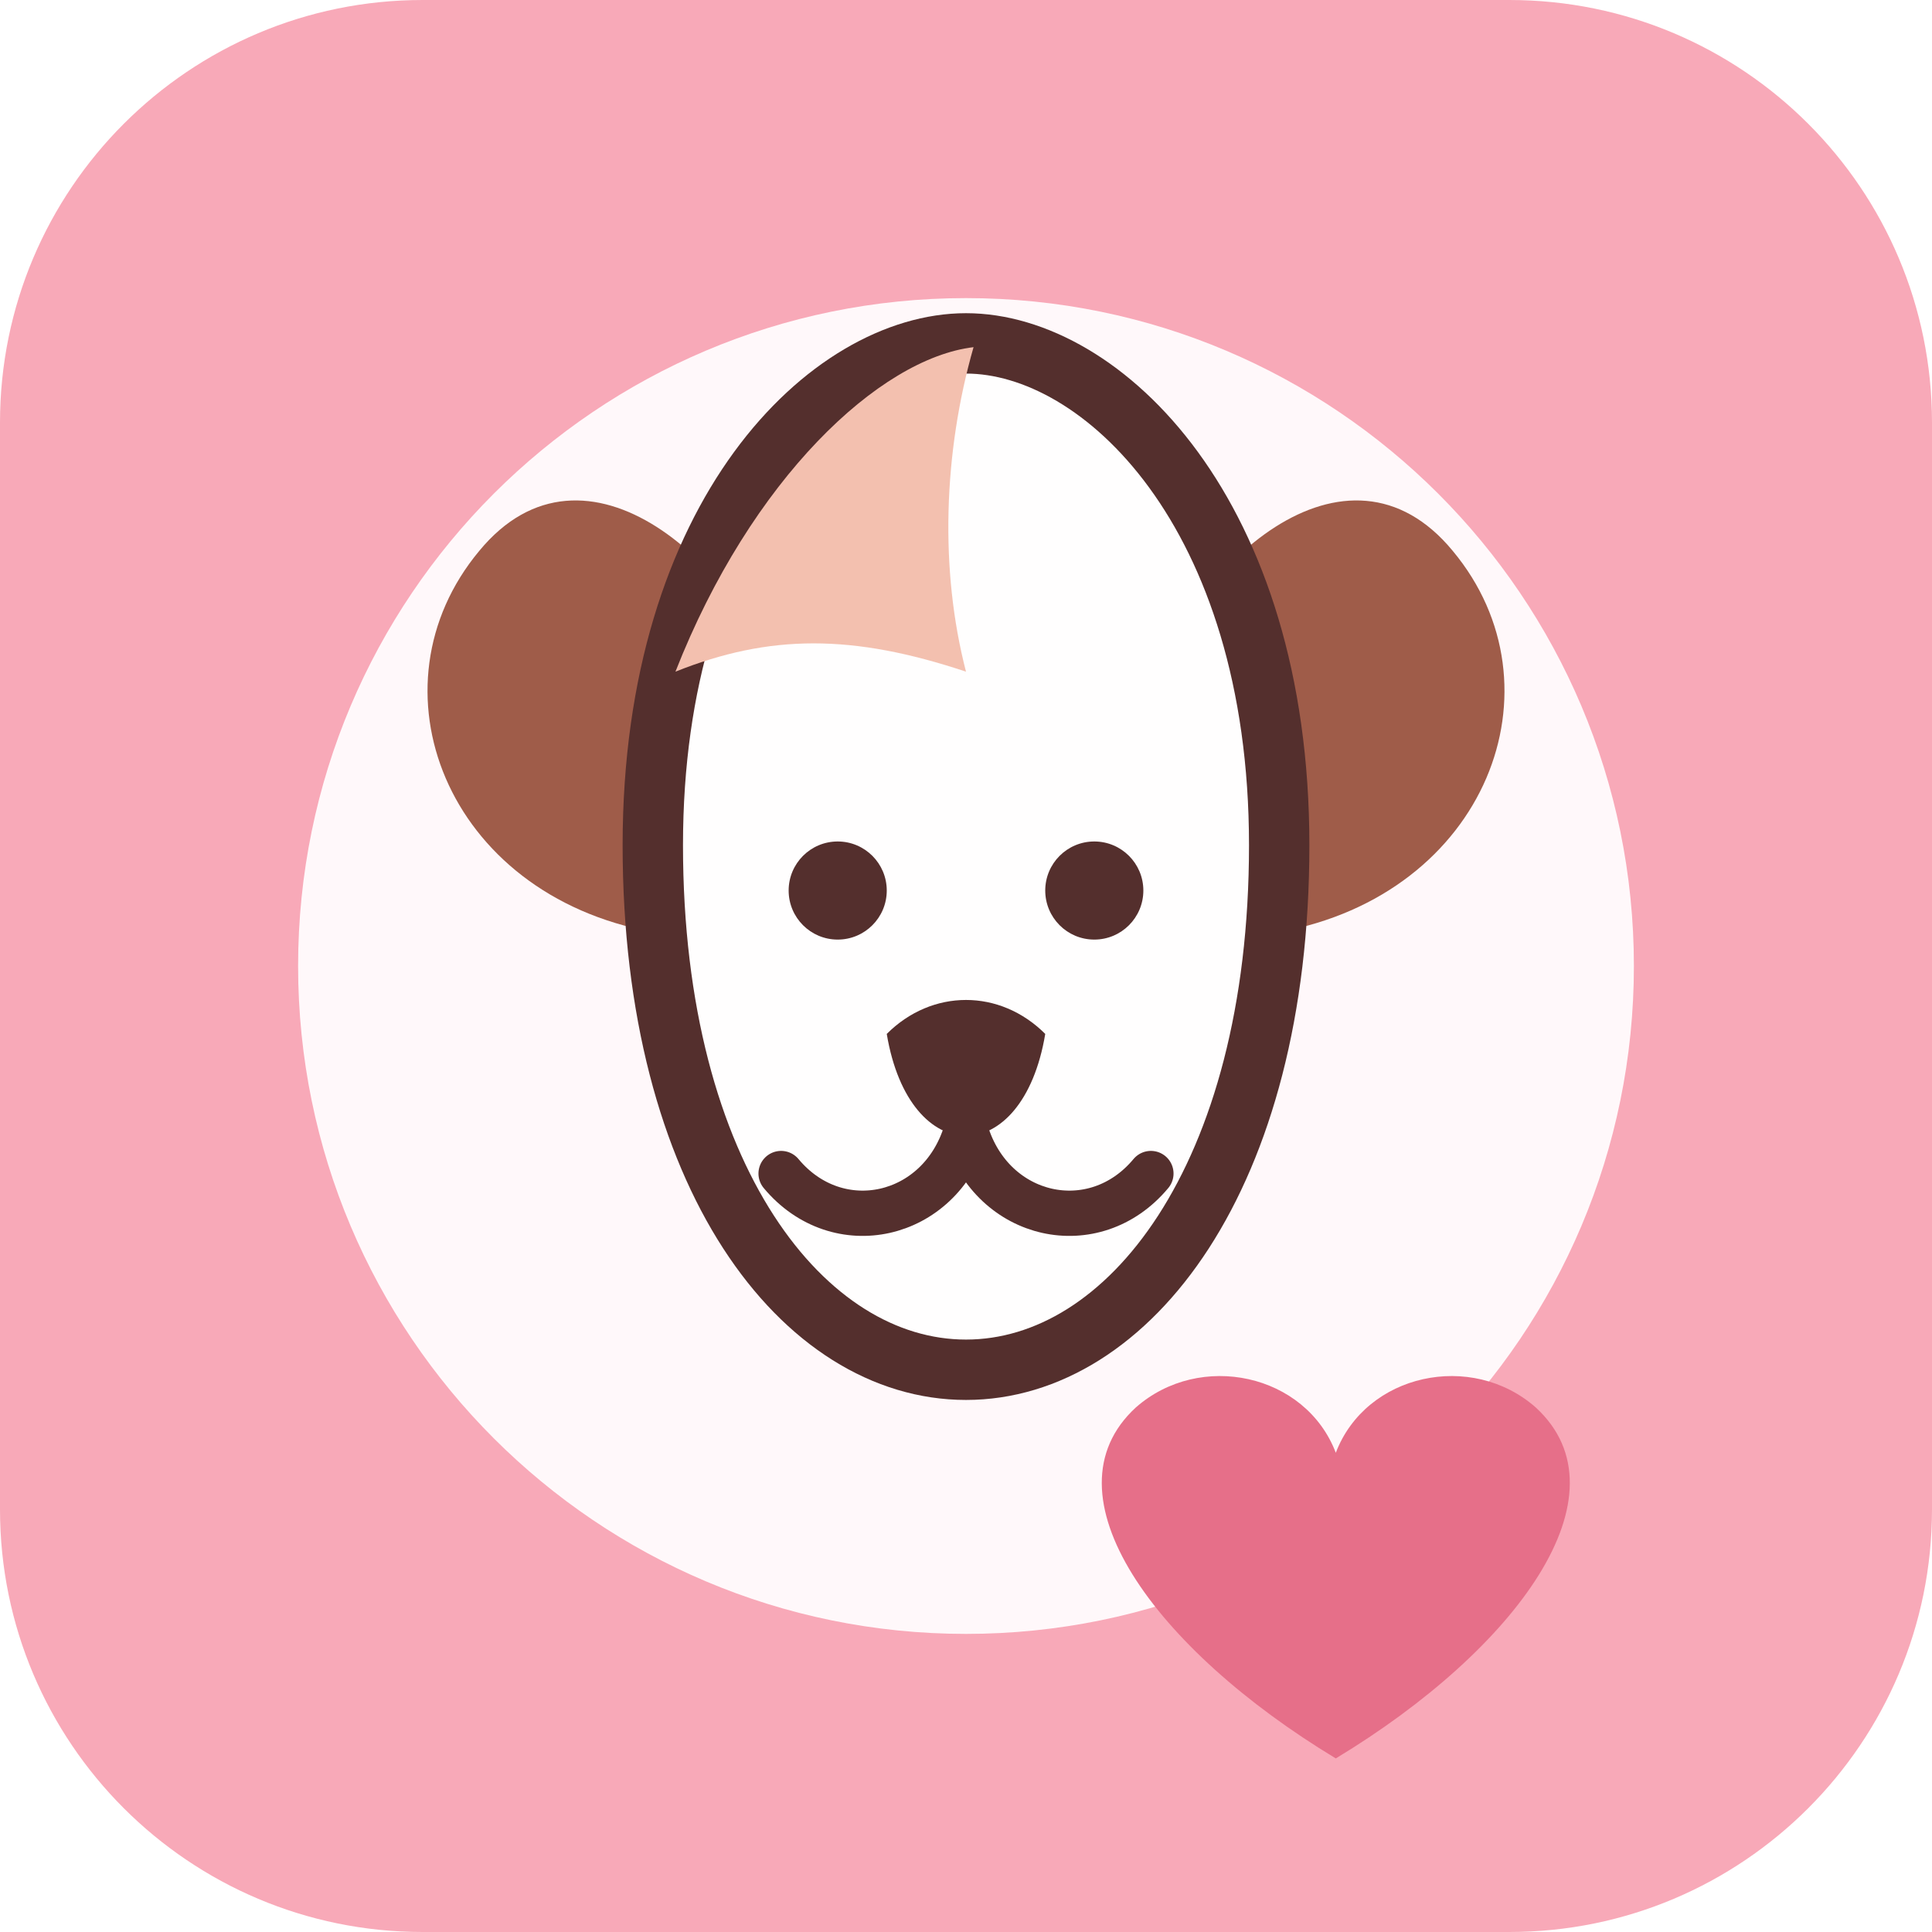
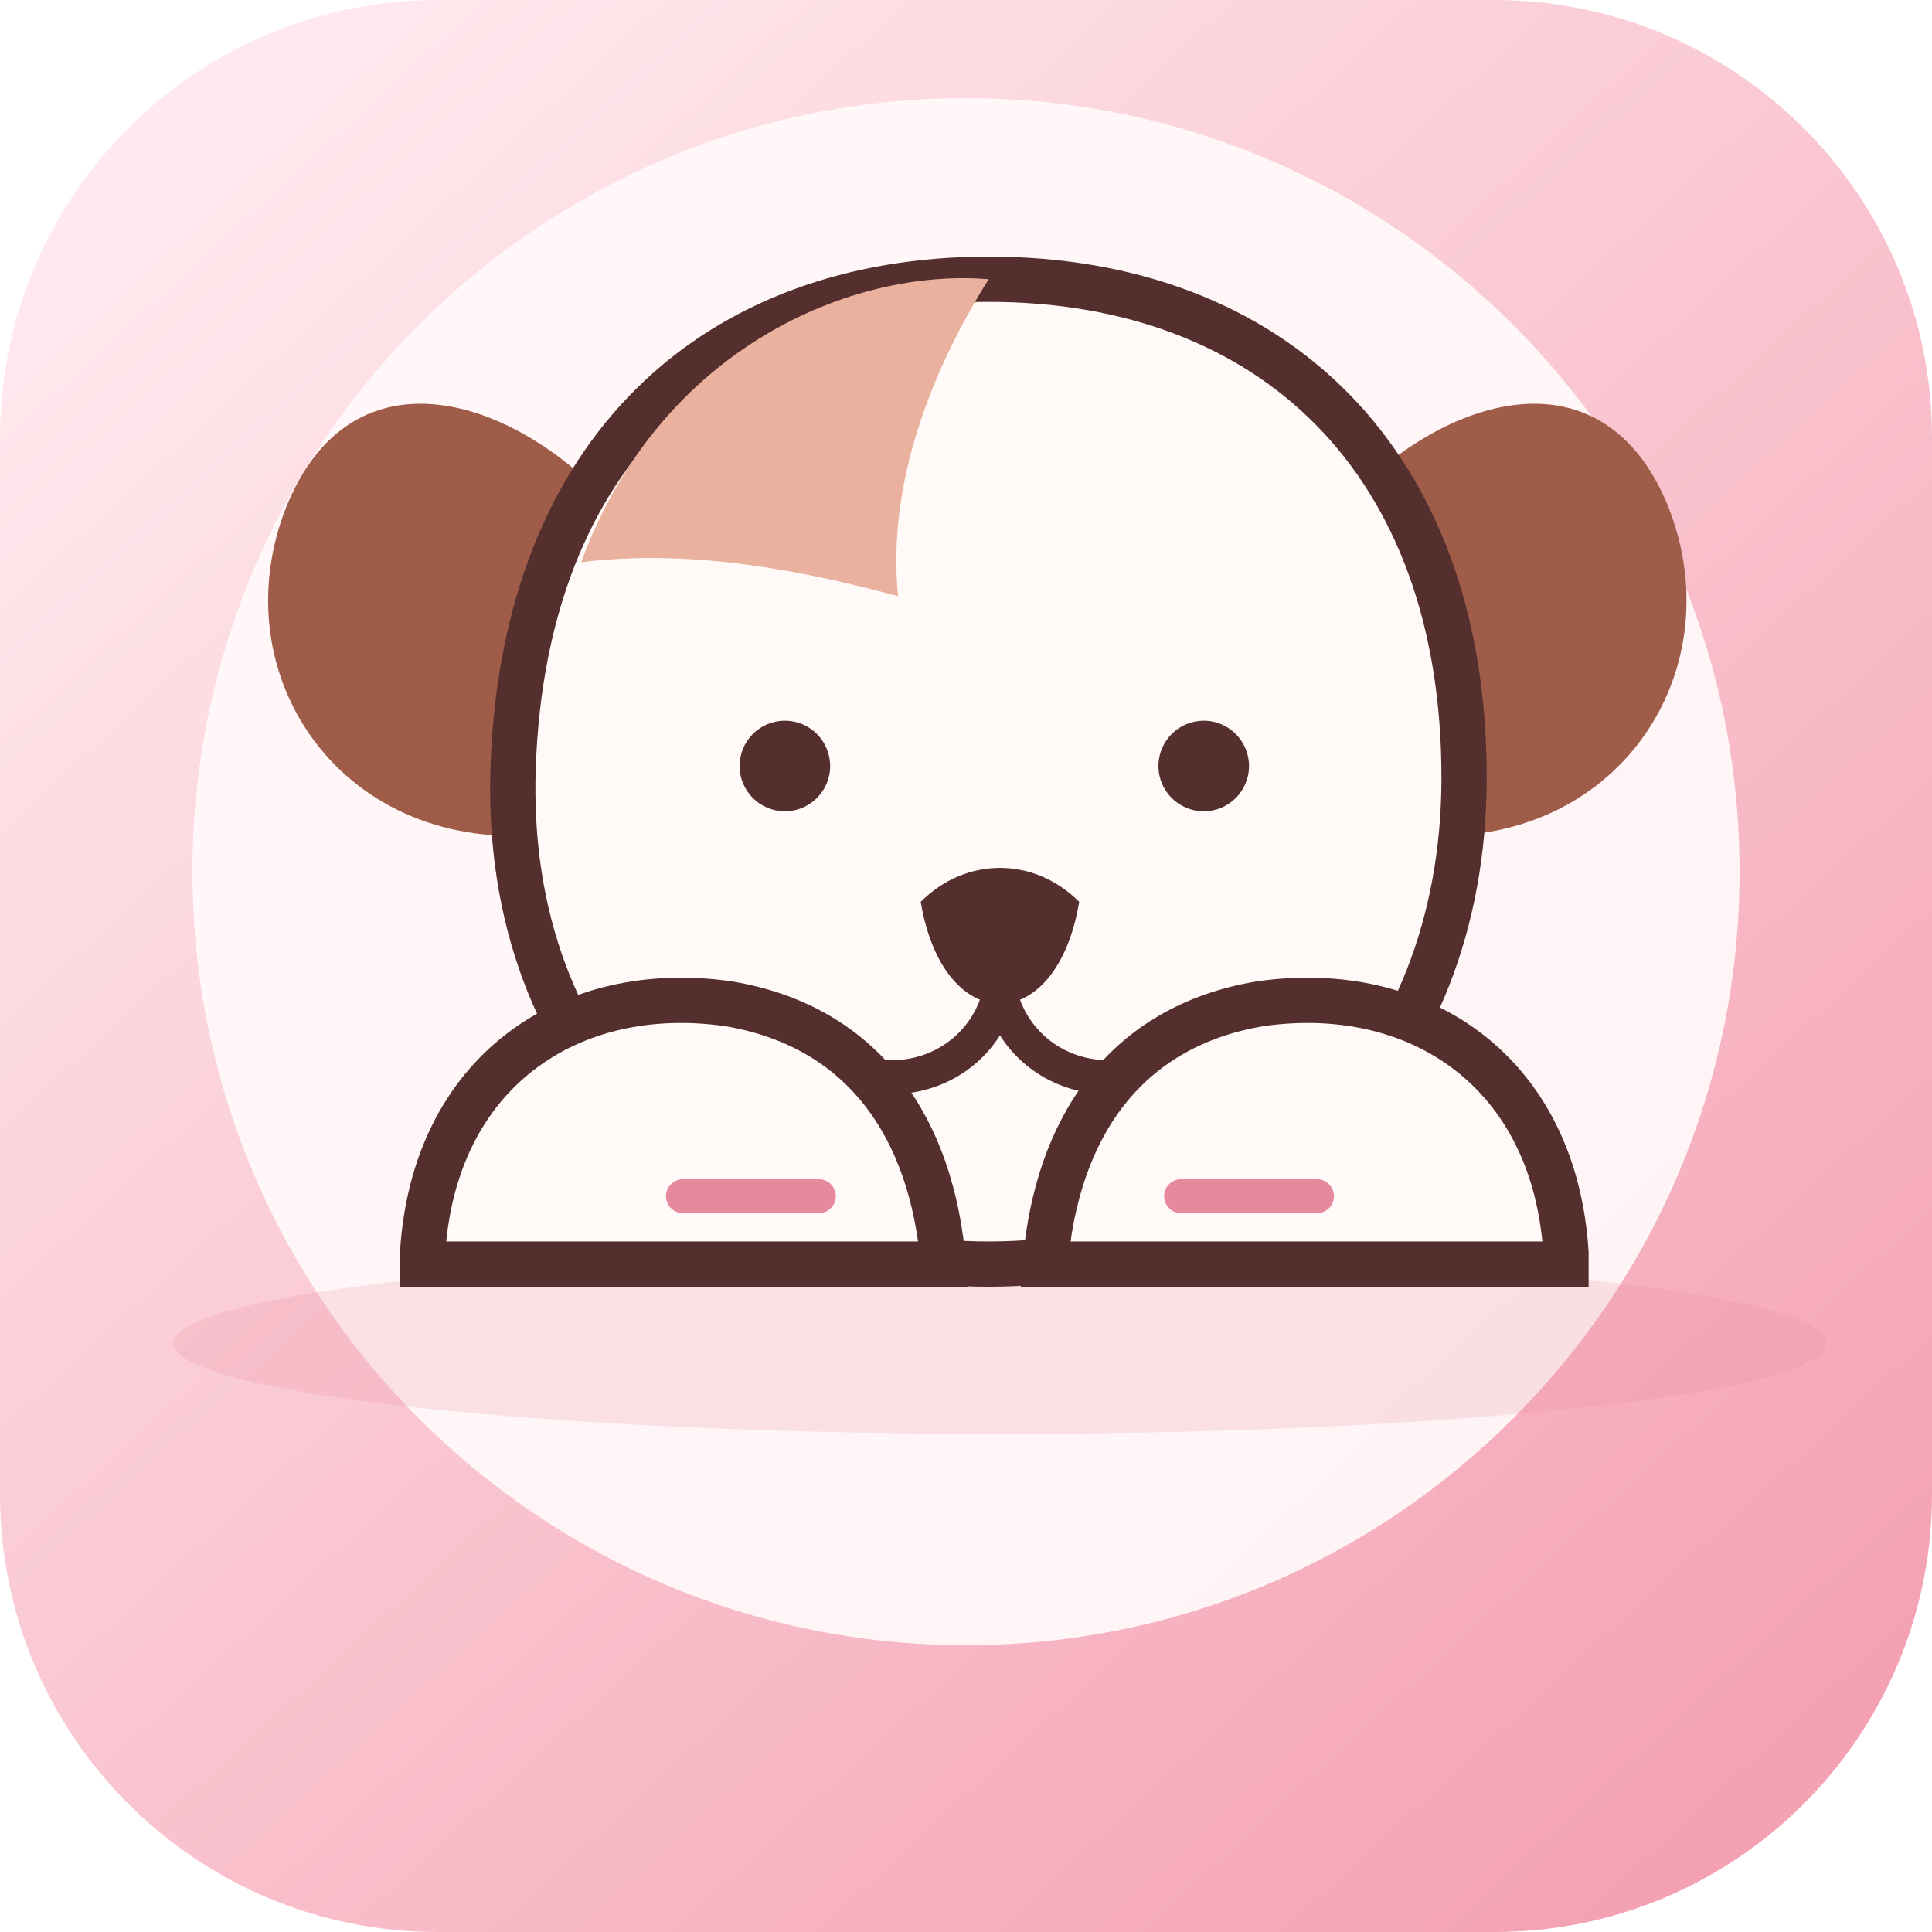
<svg xmlns="http://www.w3.org/2000/svg" viewBox="0 0 512 512">
-   <rect width="512" height="512" rx="112" fill="#f8a9b8" />
-   <circle cx="256" cy="256" r="177" fill="#fff8fa" />
-   <path d="M173 247c-55-10-76-65-46-101 28-34 70 3 82 42m130 59c55-10 76-65 46-101-28-34-70 3-82 42" fill="#9f5c49" />
-   <path d="M173 224c0-88 47-133 83-133s83 45 83 133-40 139-83 139-83-51-83-139Z" fill="#fffefe" stroke="#542f2d" stroke-width="16" />
-   <path d="M179 178c20-51 54-83 79-86-8 28-9 59-2 86-30-10-52-10-77 0Z" fill="#f3c0af" />
-   <circle cx="222" cy="236" r="13" fill="#542f2d" />
-   <circle cx="290" cy="236" r="13" fill="#542f2d" />
-   <path d="M235 274c12-12 30-12 42 0-3 18-12 27-21 27s-18-9-21-27Z" fill="#542f2d" />
-   <path d="M256 300c-7 23-34 29-49 11m49-11c7 23 34 29 49 11" fill="none" stroke="#542f2d" stroke-width="12" stroke-linecap="round" />
-   <path d="M407 373c-17-15-45-9-53 12-8-21-36-27-53-12-25 23 5 64 53 93 48-29 78-70 53-93Z" fill="#e66f89" />
+   <defs>
+     <linearGradient id="background" x1="55" y1="38" x2="458" y2="478" gradientUnits="userSpaceOnUse">
+       <stop stop-color="#ffe9ee" />
+       <stop offset="1" stop-color="#f4a2b3" />
+     </linearGradient>
+   </defs>
+   <rect width="512" height="512" rx="116" fill="url(#background)" />
+   <circle cx="256" cy="231" r="205" fill="#fff9fa" opacity=".94" />
+   <g transform="translate(-29 20) scale(3)">
+     <ellipse cx="98" cy="112" rx="73" ry="8" fill="#e7899d" opacity=".2" />
+     <path d="M58 67c-18 2-29-14-23-29 7-17 26-7 33 6" fill="#9f5c49" />
+     <path d="M134 67c18 2 29-14 23-29-7-17-26-7-33 6" fill="#9f5c49" />
+     <path d="M55 61c1-28 18-43 42-43 25 0 42 16 42 44 0 26-18 43-42 43-24 0-43-17-42-44Z" fill="#fff9f8" stroke="#542f2d" stroke-width="4" />
+     <path d="M61 43c7-19 24-26 36-25-5 8-9 18-8 28-11-3-20-4-28-3Z" fill="#eab29e" />
+     <circle cx="79" cy="61" r="4" fill="#542f2d" />
+     <circle cx="116" cy="61" r="4" fill="#542f2d" />
+     <path d="M91 73c4-4 10-4 14 0-1 6-4 9-7 9s-6-3-7-9Z" fill="#542f2d" />
+     <path d="M98 81c-2 8-12 10-17 4m17-4c2 8 12 10 17 4" fill="none" stroke="#542f2d" stroke-width="3" stroke-linecap="round" />
+     <path d="M47 104c1-16 13-24 27-22 12 2 18 11 19 23H47Zm101 0c-1-16-13-24-27-22-12 2-18 11-19 23h46Z" fill="#fff9f8" stroke="#542f2d" stroke-width="4" />
+     <path d="M70 99h12m32 0h12" stroke="#e7899d" stroke-width="3" stroke-linecap="round" />
+   </g>
</svg>
